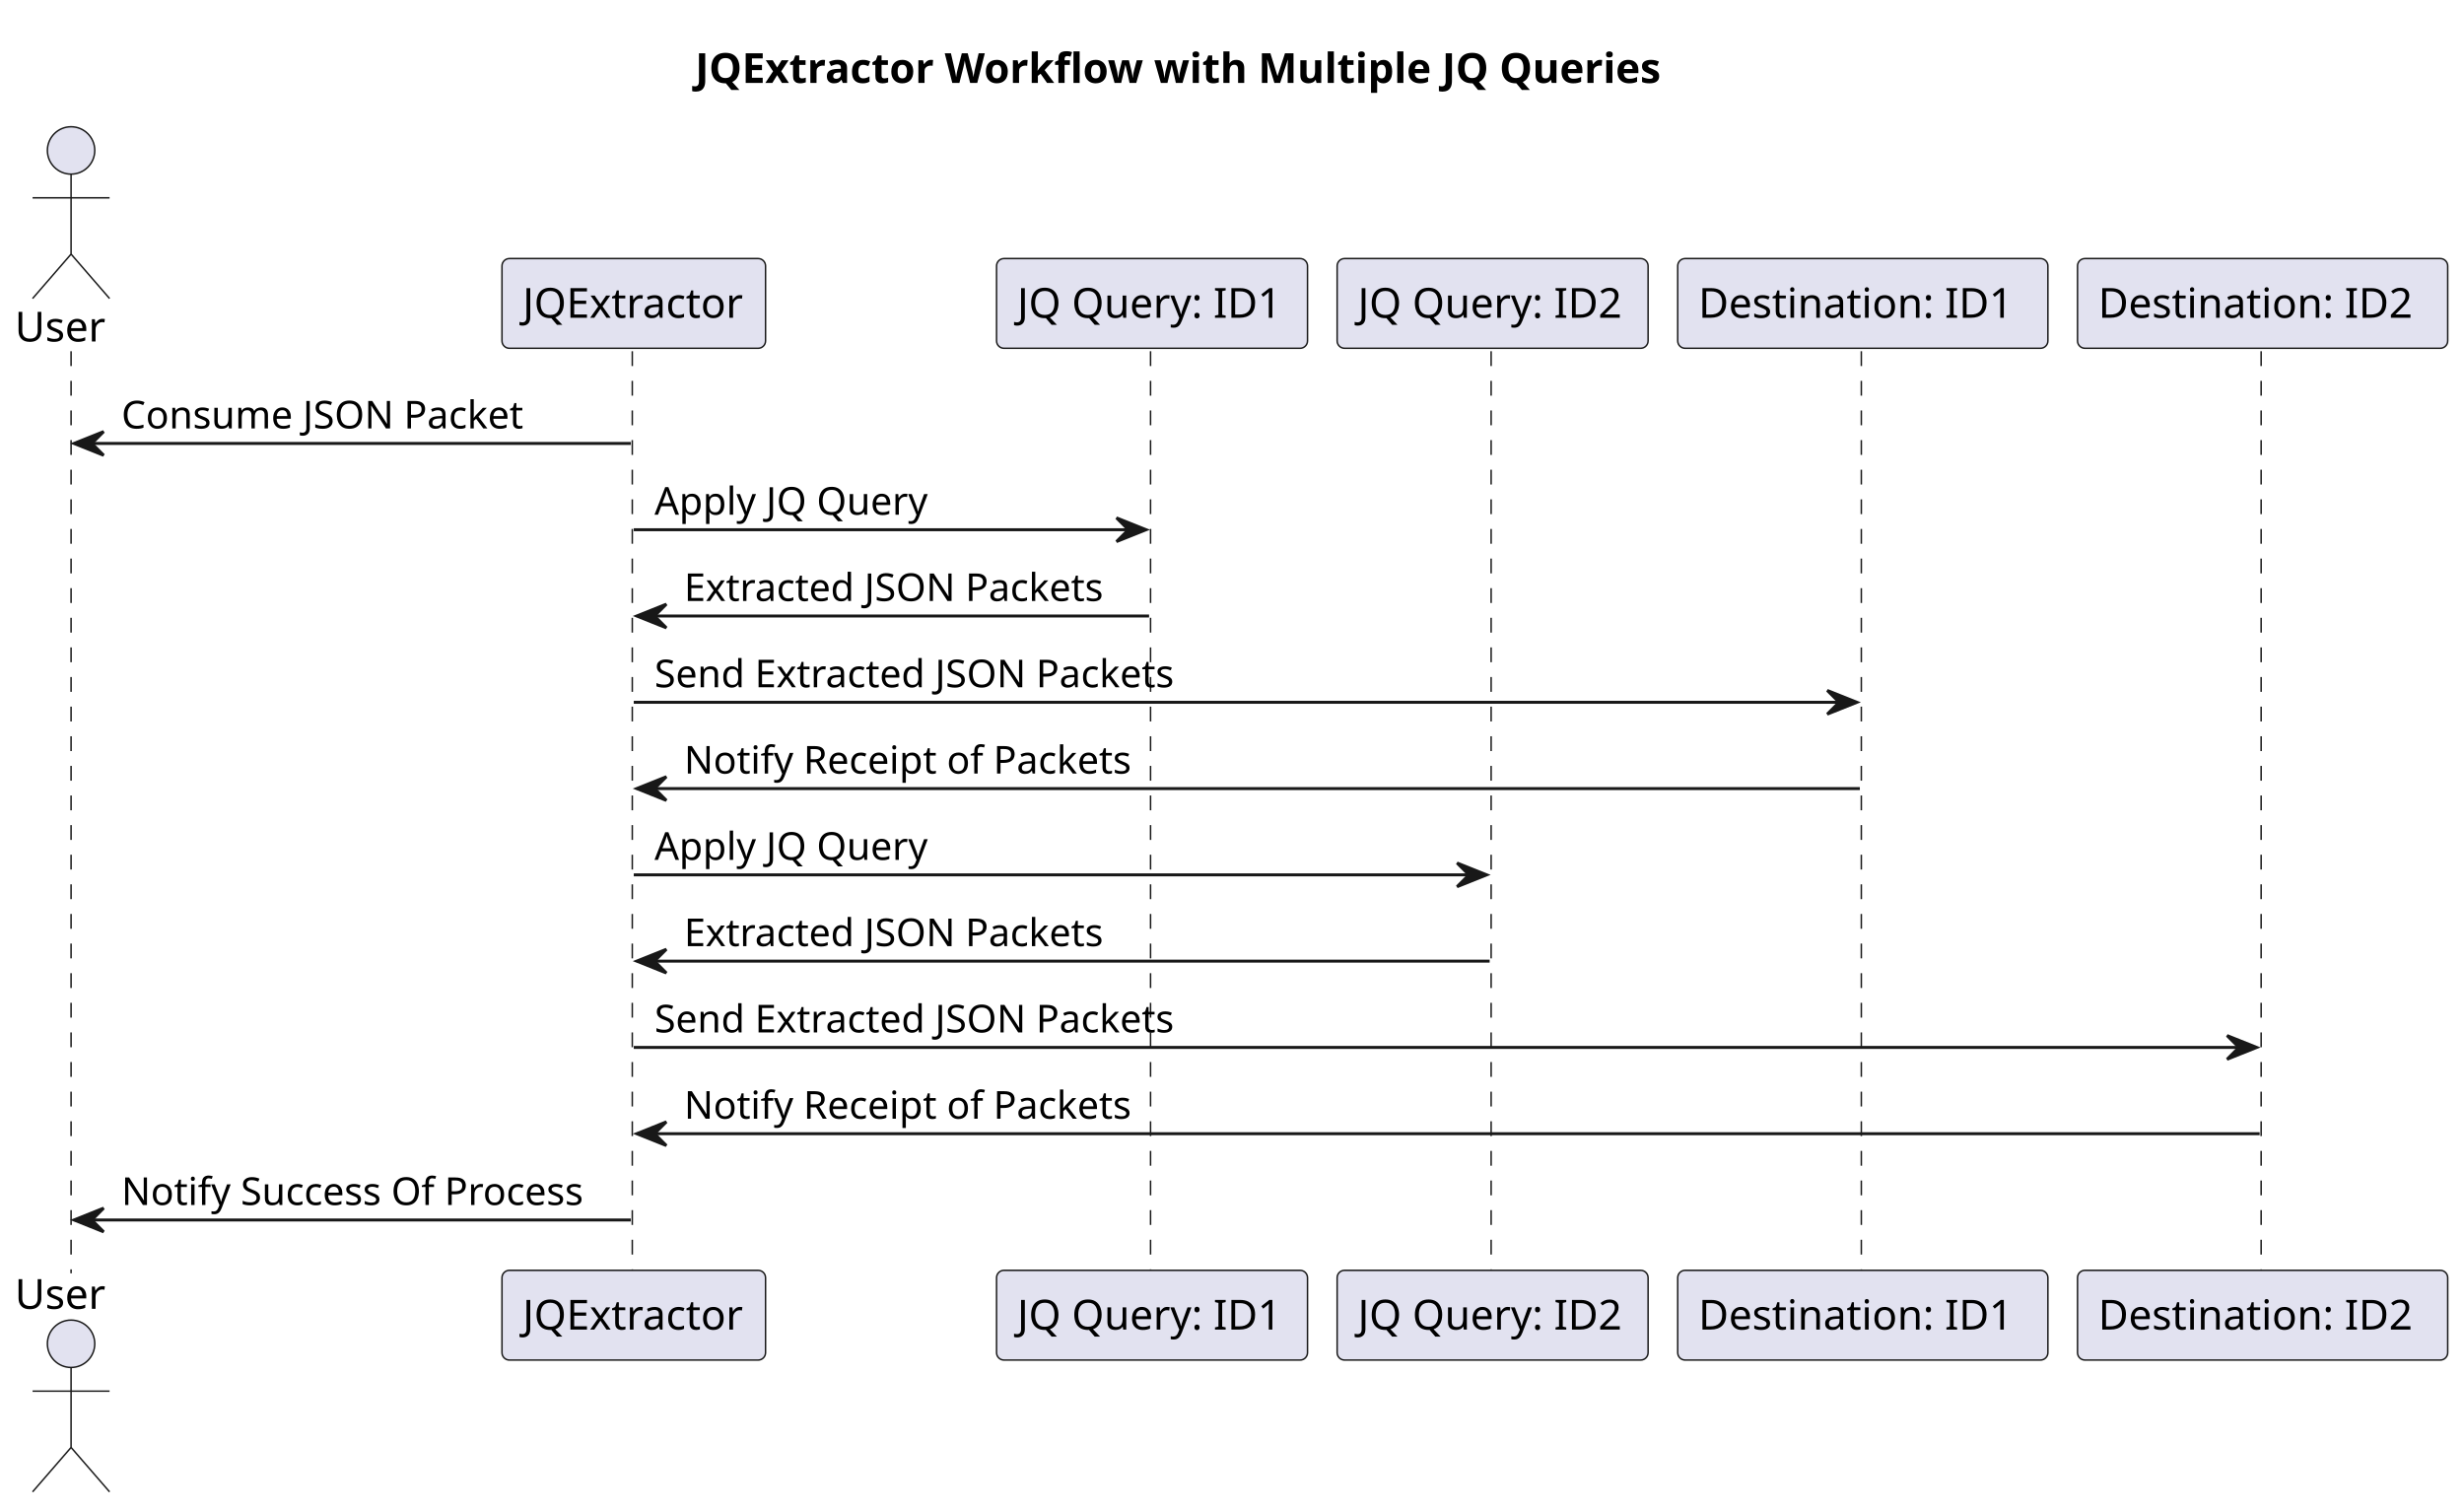
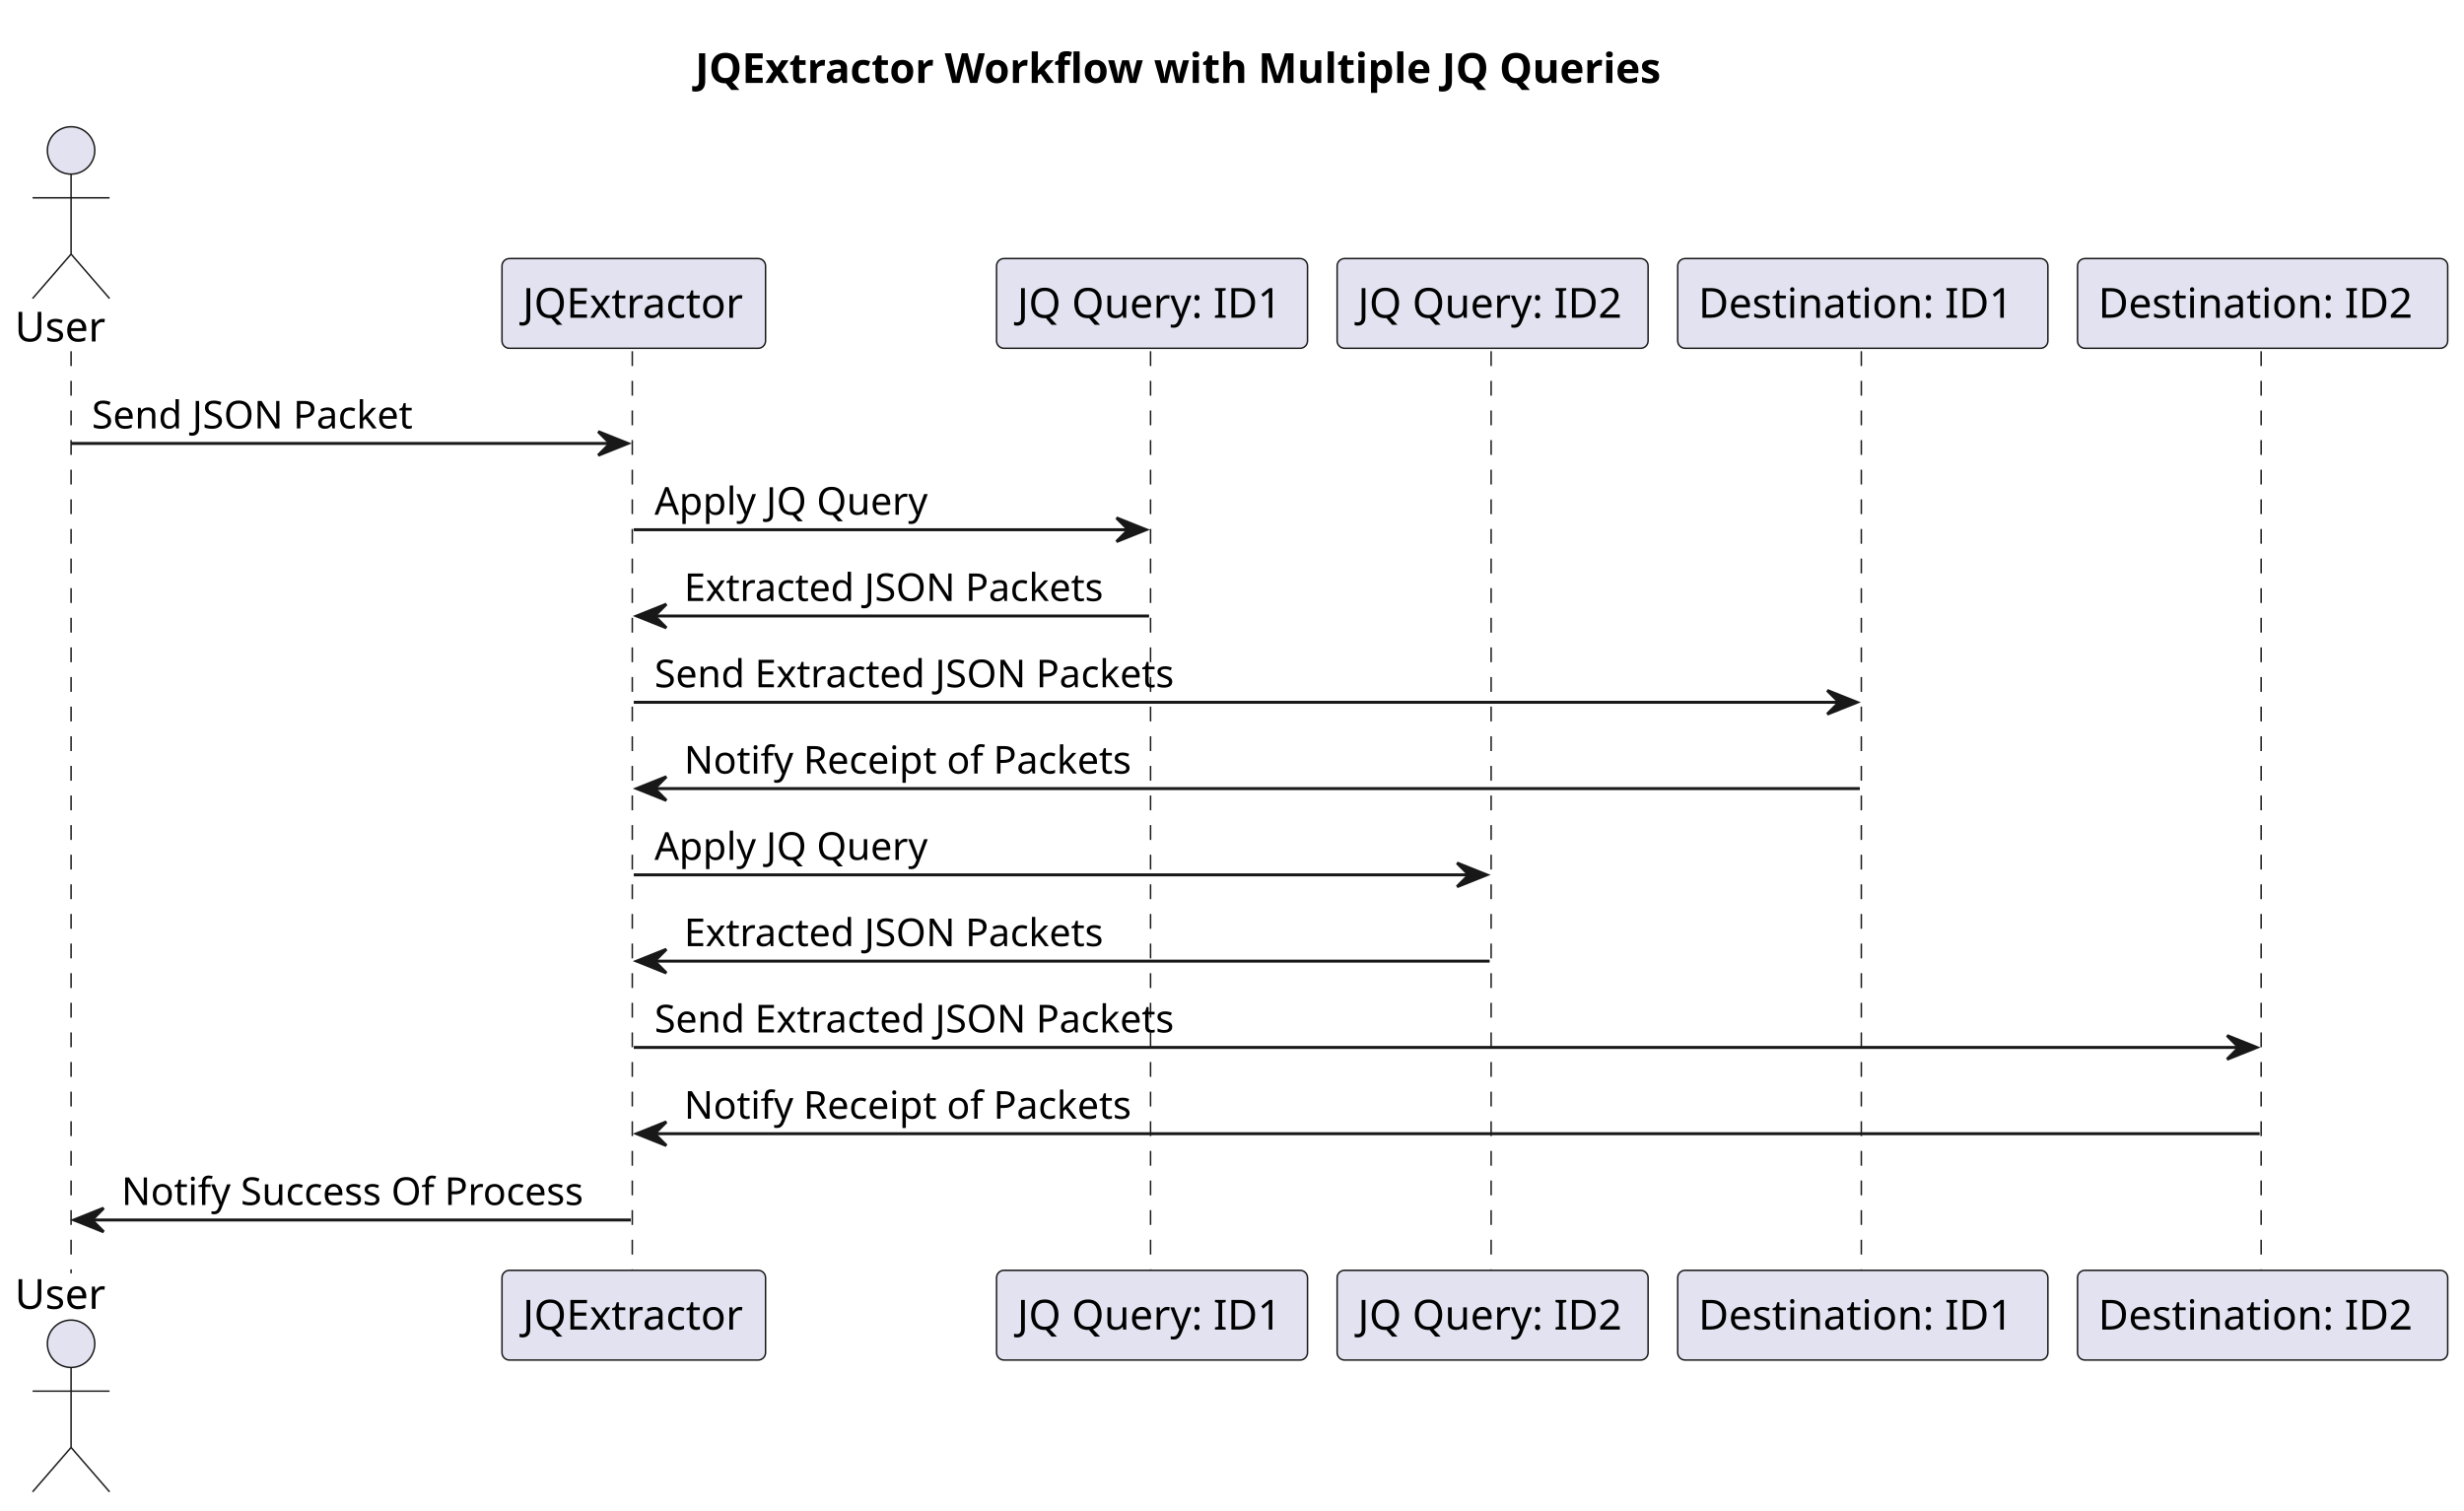
<svg xmlns="http://www.w3.org/2000/svg" contentStyleType="text/css" height="510px" preserveAspectRatio="none" style="width:832px;height:510px;background:#FFFFFF;" version="1.1" viewBox="0 0 832 510" width="832px" zoomAndPan="magnify">
  <defs />
  <g>
    <text fill="#000000" font-family="sans-serif" font-size="14" font-weight="bold" lengthAdjust="spacing" textLength="361" x="234.75" y="27.995">JQExtractor Workflow with Multiple JQ Queries</text>
    <line style="stroke:#181818;stroke-width:0.5;stroke-dasharray:5.0,5.0;" x1="24" x2="24" y1="118.594" y2="429.922" />
    <line style="stroke:#181818;stroke-width:0.5;stroke-dasharray:5.0,5.0;" x1="213.5" x2="213.5" y1="118.594" y2="429.922" />
    <line style="stroke:#181818;stroke-width:0.5;stroke-dasharray:5.0,5.0;" x1="388.5" x2="388.5" y1="118.594" y2="429.922" />
    <line style="stroke:#181818;stroke-width:0.5;stroke-dasharray:5.0,5.0;" x1="503.5" x2="503.5" y1="118.594" y2="429.922" />
    <line style="stroke:#181818;stroke-width:0.5;stroke-dasharray:5.0,5.0;" x1="628.5" x2="628.5" y1="118.594" y2="429.922" />
    <line style="stroke:#181818;stroke-width:0.5;stroke-dasharray:5.0,5.0;" x1="763.5" x2="763.5" y1="118.594" y2="429.922" />
    <text fill="#000000" font-family="sans-serif" font-size="14" lengthAdjust="spacing" textLength="32" x="5" y="115.292">User</text>
    <ellipse cx="24" cy="50.797" fill="#E2E2F0" rx="8" ry="8" style="stroke:#181818;stroke-width:0.5;" />
    <path d="M24,58.797 L24,85.797 M11,66.797 L37,66.797 M24,85.797 L11,100.797 M24,85.797 L37,100.797 " fill="none" style="stroke:#181818;stroke-width:0.5;" />
    <text fill="#000000" font-family="sans-serif" font-size="14" lengthAdjust="spacing" textLength="32" x="5" y="441.917">User</text>
    <ellipse cx="24" cy="453.719" fill="#E2E2F0" rx="8" ry="8" style="stroke:#181818;stroke-width:0.5;" />
    <path d="M24,461.719 L24,488.719 M11,469.719 L37,469.719 M24,488.719 L11,503.719 M24,488.719 L37,503.719 " fill="none" style="stroke:#181818;stroke-width:0.5;" />
    <rect fill="#E2E2F0" height="30.297" rx="2.5" ry="2.5" style="stroke:#181818;stroke-width:0.5;" width="89" x="169.5" y="87.297" />
    <text fill="#000000" font-family="sans-serif" font-size="14" lengthAdjust="spacing" textLength="75" x="176.5" y="107.292">JQExtractor</text>
    <rect fill="#E2E2F0" height="30.297" rx="2.5" ry="2.5" style="stroke:#181818;stroke-width:0.5;" width="89" x="169.5" y="428.922" />
    <text fill="#000000" font-family="sans-serif" font-size="14" lengthAdjust="spacing" textLength="75" x="176.5" y="448.917">JQExtractor</text>
    <rect fill="#E2E2F0" height="30.297" rx="2.5" ry="2.5" style="stroke:#181818;stroke-width:0.5;" width="105" x="336.5" y="87.297" />
    <text fill="#000000" font-family="sans-serif" font-size="14" lengthAdjust="spacing" textLength="91" x="343.5" y="107.292">JQ Query: ID1</text>
    <rect fill="#E2E2F0" height="30.297" rx="2.5" ry="2.5" style="stroke:#181818;stroke-width:0.5;" width="105" x="336.5" y="428.922" />
    <text fill="#000000" font-family="sans-serif" font-size="14" lengthAdjust="spacing" textLength="91" x="343.5" y="448.917">JQ Query: ID1</text>
    <rect fill="#E2E2F0" height="30.297" rx="2.5" ry="2.5" style="stroke:#181818;stroke-width:0.5;" width="105" x="451.5" y="87.297" />
    <text fill="#000000" font-family="sans-serif" font-size="14" lengthAdjust="spacing" textLength="91" x="458.5" y="107.292">JQ Query: ID2</text>
    <rect fill="#E2E2F0" height="30.297" rx="2.5" ry="2.5" style="stroke:#181818;stroke-width:0.5;" width="105" x="451.5" y="428.922" />
    <text fill="#000000" font-family="sans-serif" font-size="14" lengthAdjust="spacing" textLength="91" x="458.5" y="448.917">JQ Query: ID2</text>
    <rect fill="#E2E2F0" height="30.297" rx="2.5" ry="2.5" style="stroke:#181818;stroke-width:0.5;" width="125" x="566.5" y="87.297" />
    <text fill="#000000" font-family="sans-serif" font-size="14" lengthAdjust="spacing" textLength="111" x="573.5" y="107.292">Destination: ID1</text>
    <rect fill="#E2E2F0" height="30.297" rx="2.5" ry="2.5" style="stroke:#181818;stroke-width:0.5;" width="125" x="566.5" y="428.922" />
    <text fill="#000000" font-family="sans-serif" font-size="14" lengthAdjust="spacing" textLength="111" x="573.5" y="448.917">Destination: ID1</text>
    <rect fill="#E2E2F0" height="30.297" rx="2.5" ry="2.5" style="stroke:#181818;stroke-width:0.5;" width="125" x="701.5" y="87.297" />
    <text fill="#000000" font-family="sans-serif" font-size="14" lengthAdjust="spacing" textLength="111" x="708.5" y="107.292">Destination: ID2</text>
    <rect fill="#E2E2F0" height="30.297" rx="2.5" ry="2.5" style="stroke:#181818;stroke-width:0.5;" width="125" x="701.5" y="428.922" />
    <text fill="#000000" font-family="sans-serif" font-size="14" lengthAdjust="spacing" textLength="111" x="708.5" y="448.917">Destination: ID2</text>
-     <polygon fill="#181818" points="35,145.727,25,149.727,35,153.727,31,149.727" style="stroke:#181818;stroke-width:1.0;" />
-     <line style="stroke:#181818;stroke-width:1.0;" x1="29" x2="213" y1="149.727" y2="149.727" />
-     <text fill="#000000" font-family="sans-serif" font-size="13" lengthAdjust="spacing" textLength="144" x="41" y="144.661">Consume JSON Packet</text>
+     <polygon fill="#181818" points="202,145.727,212,149.727,202,153.727,206,149.727" style="stroke:#181818;stroke-width:1.0;" />
+     <line style="stroke:#181818;stroke-width:1.0;" x1="24" x2="208" y1="149.727" y2="149.727" />
+     <text fill="#000000" font-family="sans-serif" font-size="13" lengthAdjust="spacing" textLength="116" x="31" y="144.661">Send JSON Packet</text>
    <polygon fill="#181818" points="377,174.859,387,178.859,377,182.859,381,178.859" style="stroke:#181818;stroke-width:1.0;" />
    <line style="stroke:#181818;stroke-width:1.0;" x1="214" x2="383" y1="178.859" y2="178.859" />
    <text fill="#000000" font-family="sans-serif" font-size="13" lengthAdjust="spacing" textLength="94" x="221" y="173.793">Apply JQ Query</text>
    <polygon fill="#181818" points="225,203.992,215,207.992,225,211.992,221,207.992" style="stroke:#181818;stroke-width:1.0;" />
    <line style="stroke:#181818;stroke-width:1.0;" x1="219" x2="388" y1="207.992" y2="207.992" />
    <text fill="#000000" font-family="sans-serif" font-size="13" lengthAdjust="spacing" textLength="151" x="231" y="202.926">Extracted JSON Packets</text>
    <polygon fill="#181818" points="617,233.125,627,237.125,617,241.125,621,237.125" style="stroke:#181818;stroke-width:1.0;" />
    <line style="stroke:#181818;stroke-width:1.0;" x1="214" x2="623" y1="237.125" y2="237.125" />
    <text fill="#000000" font-family="sans-serif" font-size="13" lengthAdjust="spacing" textLength="188" x="221" y="232.059">Send Extracted JSON Packets</text>
    <polygon fill="#181818" points="225,262.258,215,266.258,225,270.258,221,266.258" style="stroke:#181818;stroke-width:1.0;" />
    <line style="stroke:#181818;stroke-width:1.0;" x1="219" x2="628" y1="266.258" y2="266.258" />
    <text fill="#000000" font-family="sans-serif" font-size="13" lengthAdjust="spacing" textLength="158" x="231" y="261.192">Notify Receipt of Packets</text>
    <polygon fill="#181818" points="492,291.391,502,295.391,492,299.391,496,295.391" style="stroke:#181818;stroke-width:1.0;" />
    <line style="stroke:#181818;stroke-width:1.0;" x1="214" x2="498" y1="295.391" y2="295.391" />
    <text fill="#000000" font-family="sans-serif" font-size="13" lengthAdjust="spacing" textLength="94" x="221" y="290.325">Apply JQ Query</text>
    <polygon fill="#181818" points="225,320.523,215,324.523,225,328.523,221,324.523" style="stroke:#181818;stroke-width:1.0;" />
    <line style="stroke:#181818;stroke-width:1.0;" x1="219" x2="503" y1="324.523" y2="324.523" />
    <text fill="#000000" font-family="sans-serif" font-size="13" lengthAdjust="spacing" textLength="151" x="231" y="319.457">Extracted JSON Packets</text>
    <polygon fill="#181818" points="752,349.656,762,353.656,752,357.656,756,353.656" style="stroke:#181818;stroke-width:1.0;" />
    <line style="stroke:#181818;stroke-width:1.0;" x1="214" x2="758" y1="353.656" y2="353.656" />
    <text fill="#000000" font-family="sans-serif" font-size="13" lengthAdjust="spacing" textLength="188" x="221" y="348.59">Send Extracted JSON Packets</text>
    <polygon fill="#181818" points="225,378.789,215,382.789,225,386.789,221,382.789" style="stroke:#181818;stroke-width:1.0;" />
    <line style="stroke:#181818;stroke-width:1.0;" x1="219" x2="763" y1="382.789" y2="382.789" />
    <text fill="#000000" font-family="sans-serif" font-size="13" lengthAdjust="spacing" textLength="158" x="231" y="377.723">Notify Receipt of Packets</text>
    <polygon fill="#181818" points="35,407.922,25,411.922,35,415.922,31,411.922" style="stroke:#181818;stroke-width:1.0;" />
    <line style="stroke:#181818;stroke-width:1.0;" x1="29" x2="213" y1="411.922" y2="411.922" />
    <text fill="#000000" font-family="sans-serif" font-size="13" lengthAdjust="spacing" textLength="166" x="41" y="406.856">Notify Success Of Process</text>
  </g>
</svg>
